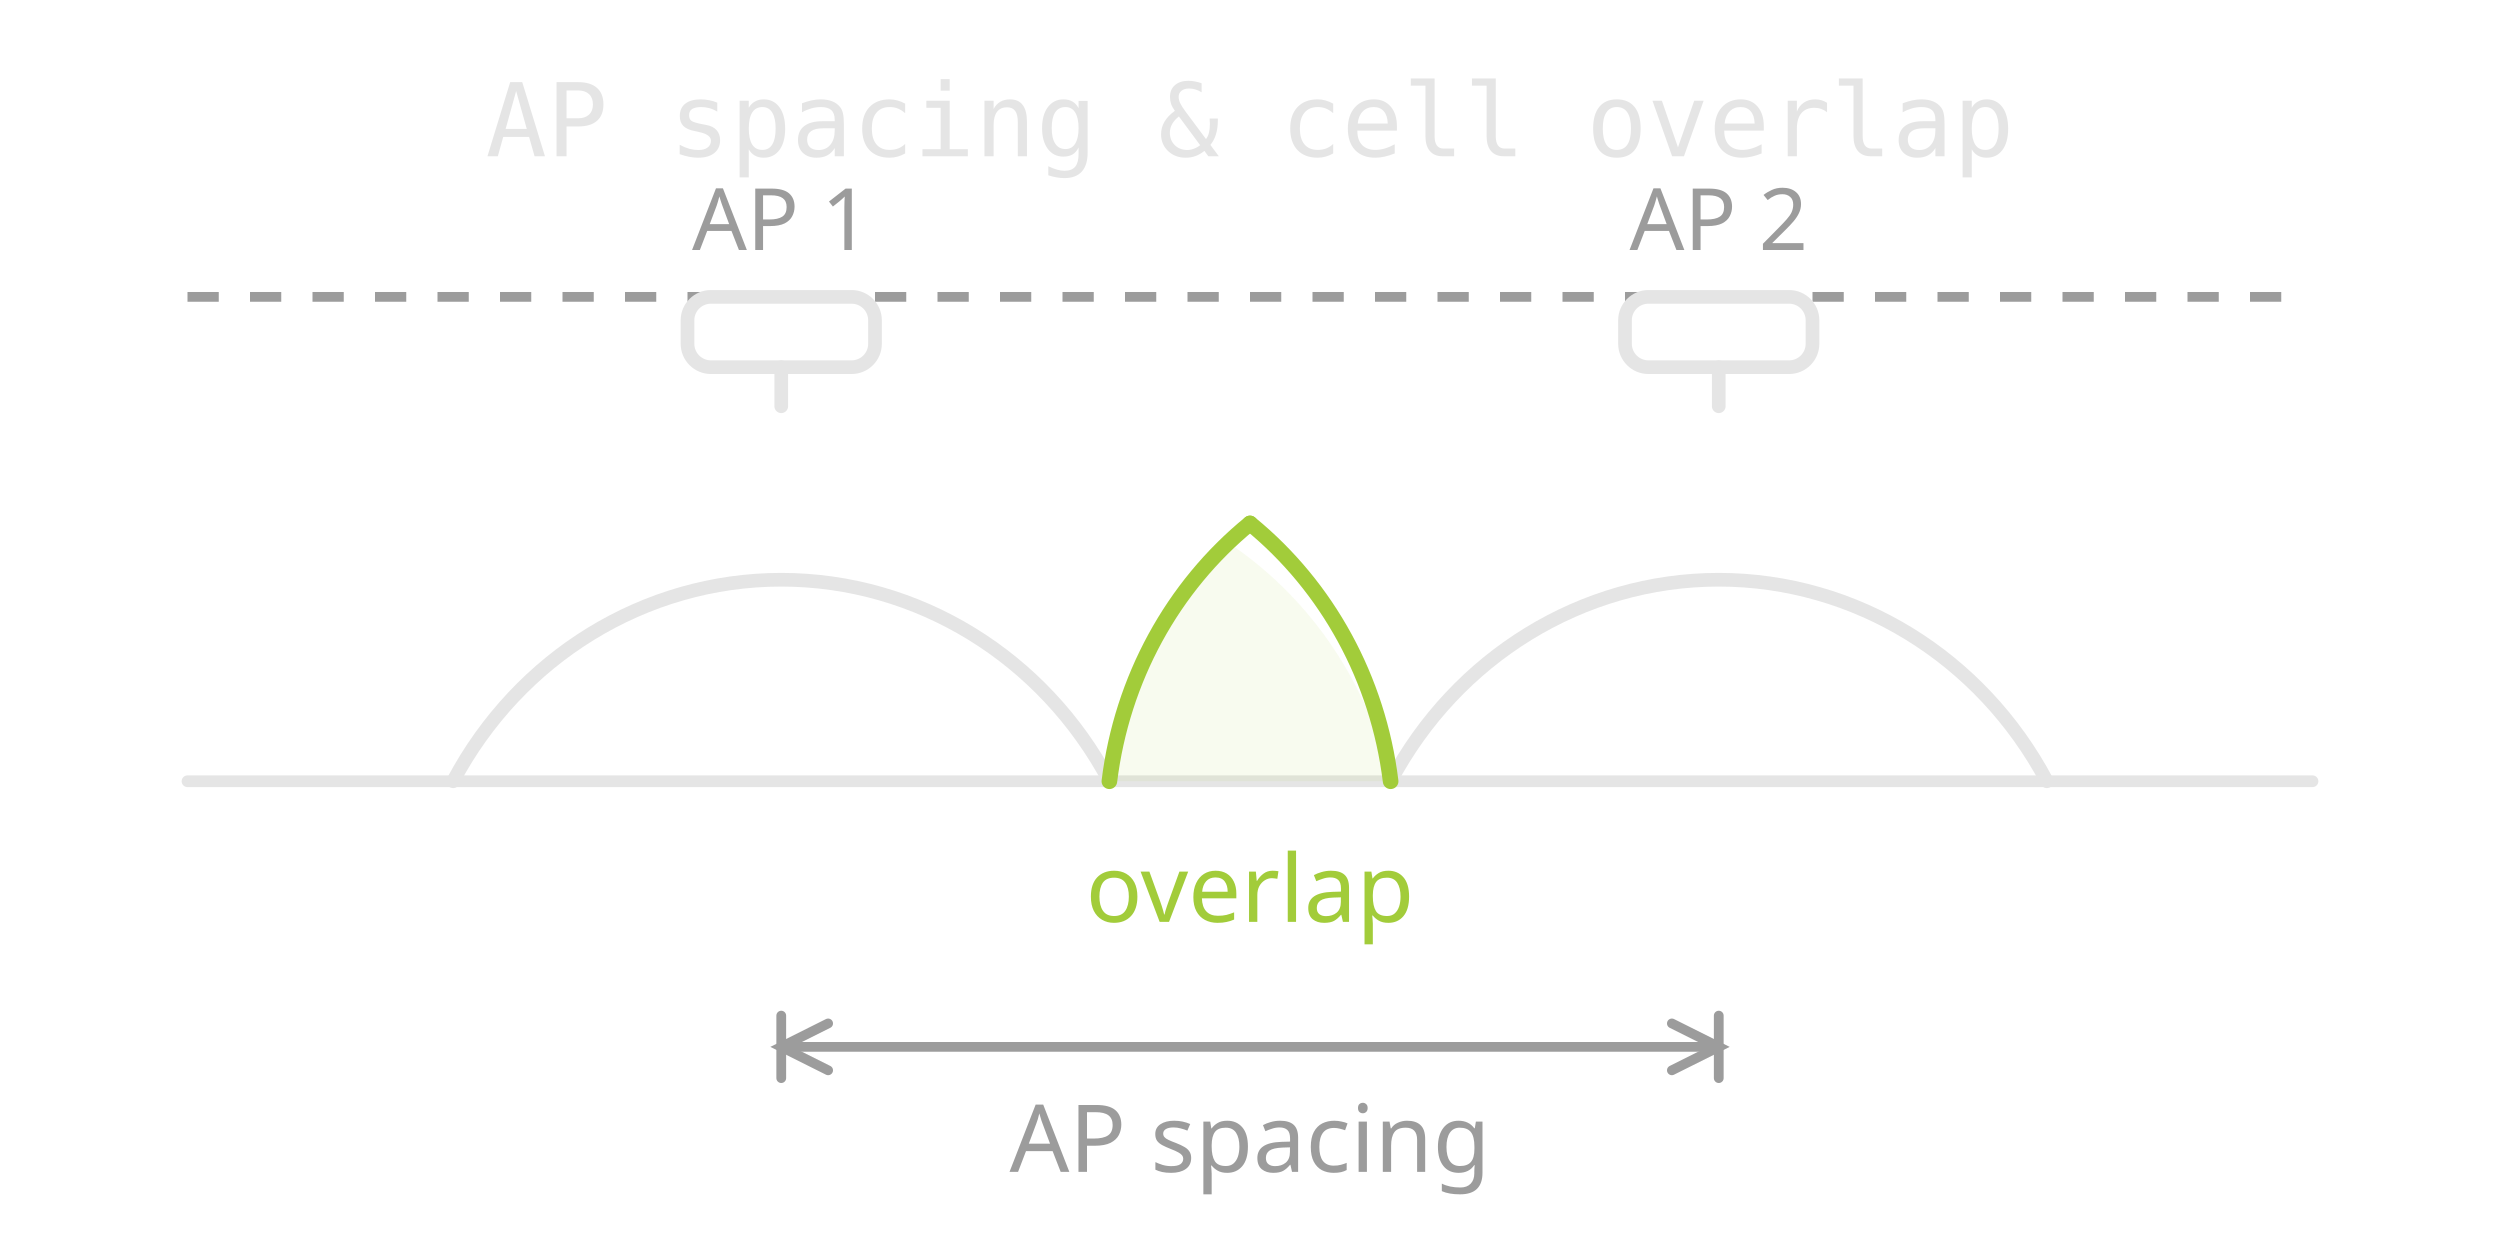
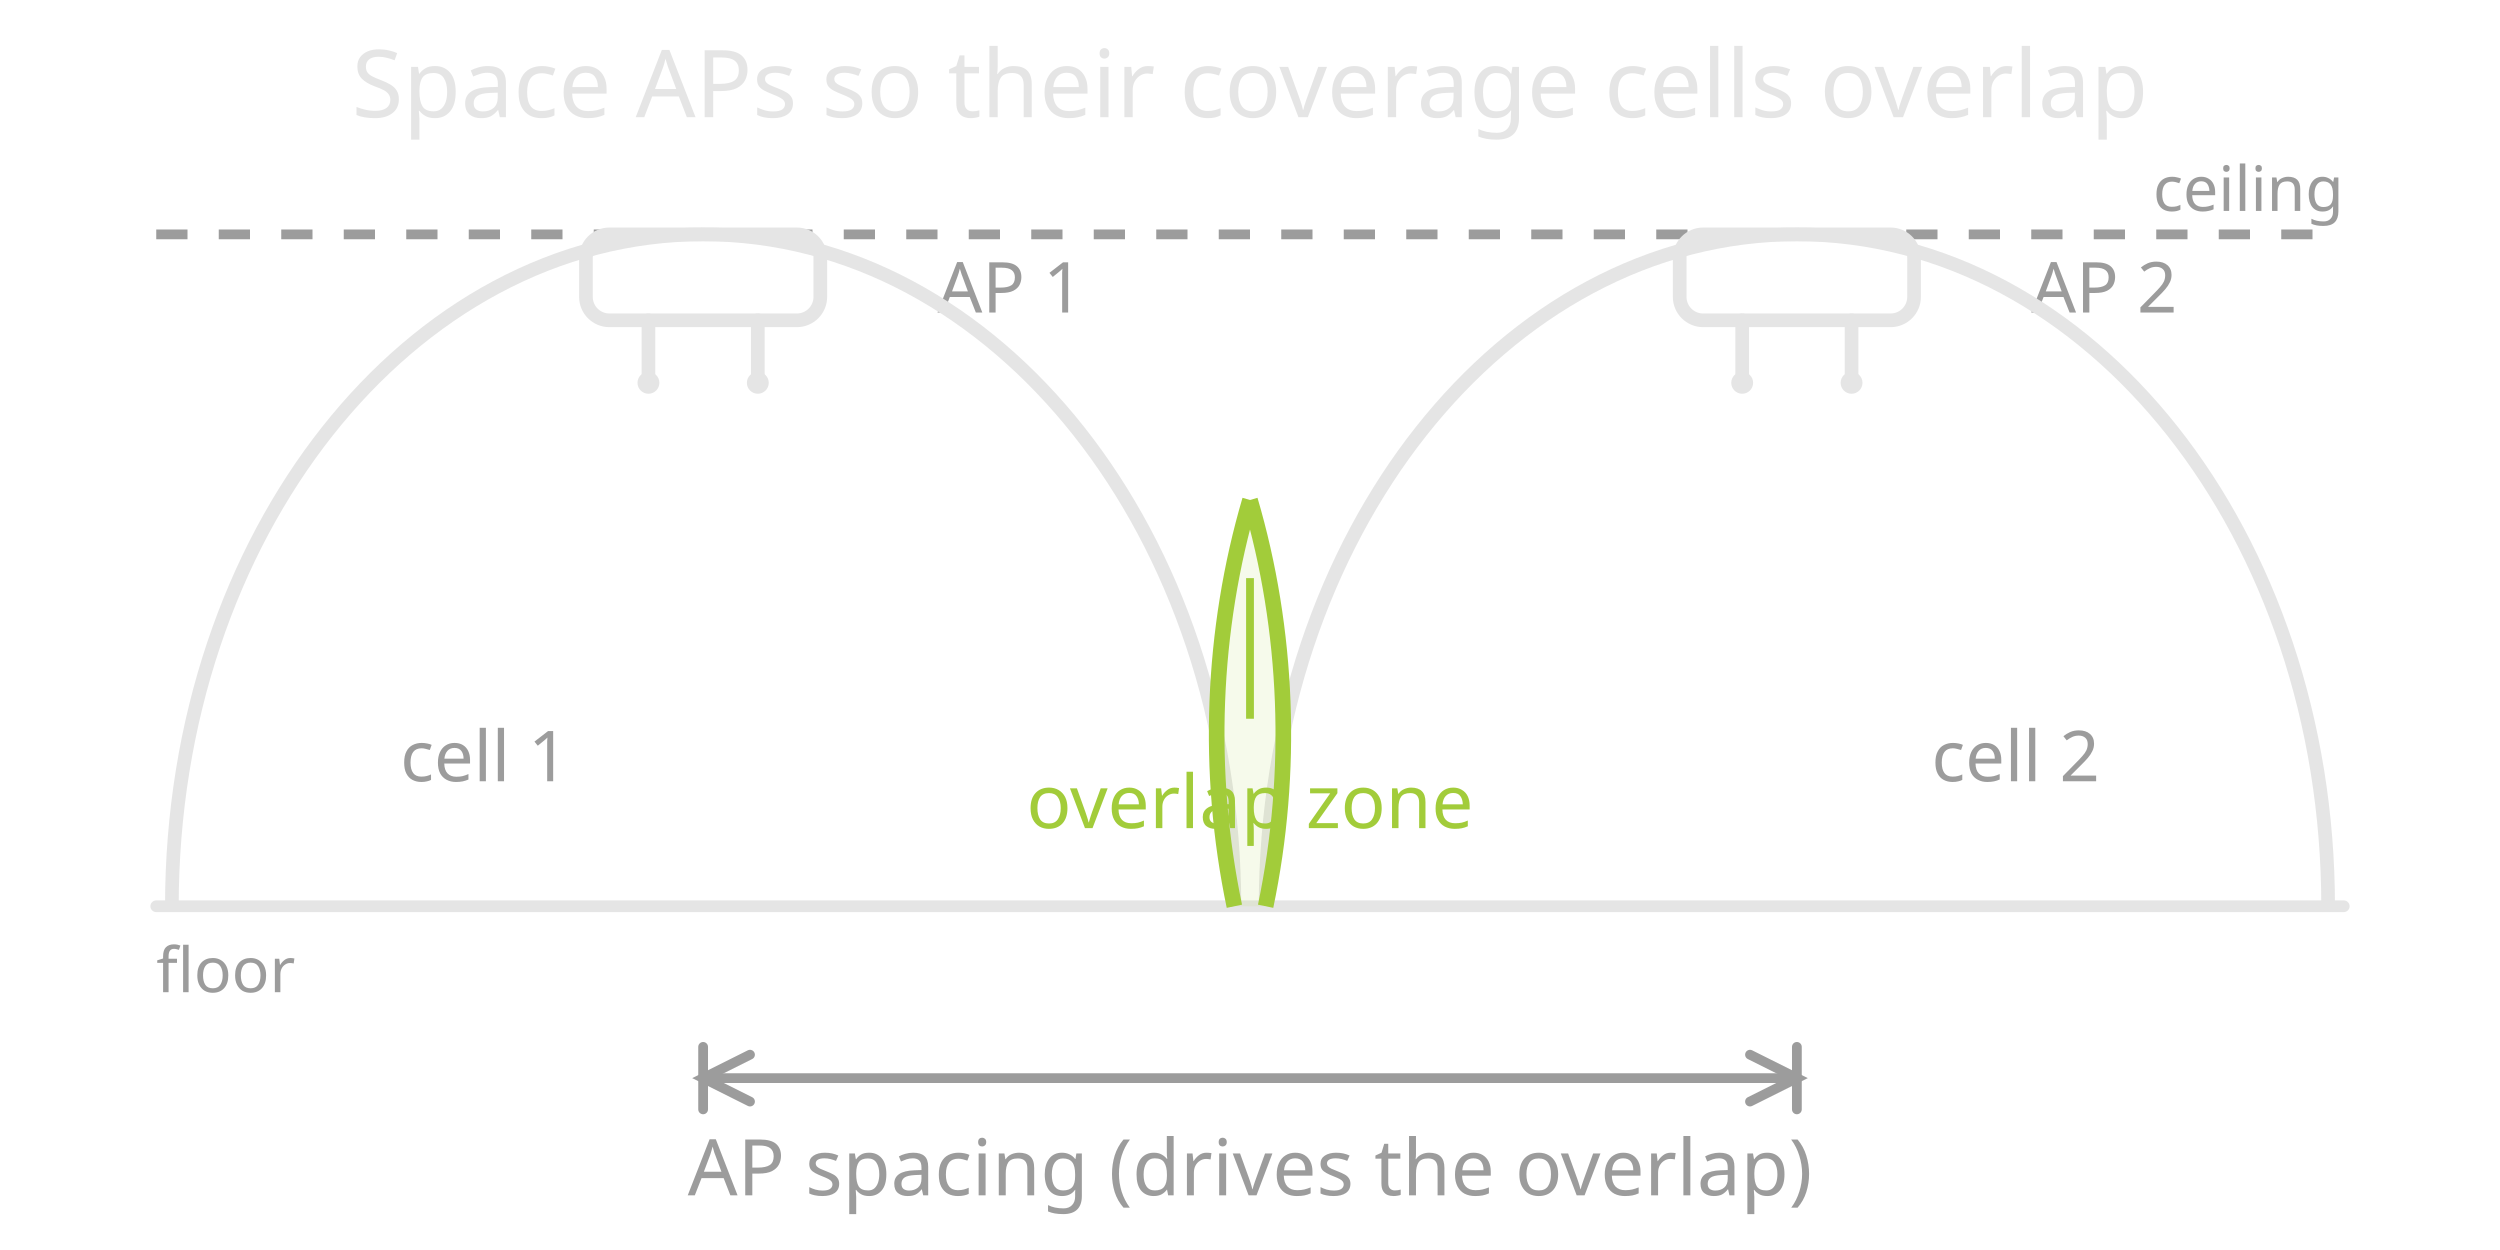
<svg xmlns="http://www.w3.org/2000/svg" viewBox="0 0 320 160" fill="none" font-family="IBM Plex Sans, sans-serif">
-   <text x="160" y="20" fill="#E5E5E5" font-size="13" font-weight="500" text-anchor="middle" font-family="DM Mono, monospace">AP spacing &amp; cell overlap</text>
-   <line x1="24" y1="38" x2="296" y2="38" stroke="#9C9C9C" stroke-width="1.25" stroke-dasharray="4 4" />
-   <g stroke="#E5E5E5" stroke-width="1.75" stroke-linecap="round" stroke-linejoin="round">
-     <rect x="88" y="38" width="24" height="9" rx="3" />
-     <line x1="100" y1="47" x2="100" y2="52" />
+   <text x="160" y="15" fill="#E5E5E5" font-size="12" font-weight="500" text-anchor="middle">Space APs so their coverage cells overlap</text>
+   <line x1="20" y1="30" x2="300" y2="30" stroke="#9C9C9C" stroke-width="1.25" stroke-dasharray="4 4" />
+   <text x="300" y="27" fill="#9C9C9C" font-size="8" text-anchor="end">ceiling</text>
+   <defs>
+     <g id="ceil-ap">
+       <rect x="-15" y="0" width="30" height="11" rx="3" stroke="#E5E5E5" stroke-width="1.75" />
+       <g stroke="#E5E5E5" stroke-width="1.75" stroke-linecap="round">
+         <line x1="-7" y1="11" x2="-7" y2="18" />
+         <line x1="7" y1="11" x2="7" y2="18" />
+       </g>
+       <circle cx="-7" cy="19" r="1.4" fill="#E5E5E5" />
+       <circle cx="7" cy="19" r="1.4" fill="#E5E5E5" />
+     </g>
+   </defs>
+   <use href="#ceil-ap" transform="translate(90,30)" />
+   <use href="#ceil-ap" transform="translate(230,30)" />
+   <text x="120" y="40" fill="#9C9C9C" font-size="9" text-anchor="start">AP 1</text>
+   <text x="260" y="40" fill="#9C9C9C" font-size="9" text-anchor="start">AP 2</text>
+   <line x1="20" y1="116" x2="300" y2="116" stroke="#E5E5E5" stroke-width="1.5" stroke-linecap="round" />
+   <text x="20" y="127" fill="#9C9C9C" font-size="8">floor</text>
+   <path d="M22 116 A68 86 0 0 1 158 116" stroke="#E5E5E5" stroke-width="1.75" fill="none" />
+   <path d="M162 116 A68 86 0 0 1 298 116" stroke="#E5E5E5" stroke-width="1.75" fill="none" />
+   <text x="62" y="100" fill="#9C9C9C" font-size="9" text-anchor="middle">cell 1</text>
+   <text x="258" y="100" fill="#9C9C9C" font-size="9" text-anchor="middle">cell 2</text>
+   <path d="M158 116 A68 86 0 0 1 160 64 A68 86 0 0 1 162 116 Z" fill="#A2CC3A" fill-opacity="0.10" />
+   <path d="M158 116 A68 86 0 0 1 160 64" stroke="#A2CC3A" stroke-width="2" fill="none" />
+   <path d="M162 116 A68 86 0 0 0 160 64" stroke="#A2CC3A" stroke-width="2" fill="none" />
+   <line x1="160" y1="92" x2="160" y2="74" stroke="#A2CC3A" stroke-width="1" />
+   <text x="160" y="106" fill="#A2CC3A" font-size="9.5" font-weight="500" text-anchor="middle">overlap zone</text>
+   <g stroke="#9C9C9C" stroke-width="1.25" stroke-linecap="round">
+     <line x1="90" y1="138" x2="230" y2="138" />
+     <path d="M90 134 L90 142 M230 134 L230 142" />
+     <path d="M96 135 L90 138 L96 141 M224 135 L230 138 L224 141" />
  </g>
-   <path d="M58 100 A48 50 0 0 1 142 100" stroke="#E5E5E5" stroke-width="1.75" stroke-linecap="round" fill="none" />
-   <g stroke="#E5E5E5" stroke-width="1.75" stroke-linecap="round" stroke-linejoin="round">
-     <rect x="208" y="38" width="24" height="9" rx="3" />
-     <line x1="220" y1="47" x2="220" y2="52" />
-   </g>
-   <path d="M178 100 A48 50 0 0 1 262 100" stroke="#E5E5E5" stroke-width="1.75" stroke-linecap="round" fill="none" />
-   <line x1="24" y1="100" x2="296" y2="100" stroke="#E5E5E5" stroke-width="1.5" stroke-linecap="round" />
-   <path d="M142 100 A48 50 0 0 1 158 70 A48 50 0 0 1 178 100 Z" fill="#A2CC3A" fill-opacity="0.08" />
-   <path d="M142 100 A48 50 0 0 1 160 67" stroke="#A2CC3A" stroke-width="2" stroke-linecap="round" fill="none" />
-   <path d="M178 100 A48 50 0 0 0 160 67" stroke="#A2CC3A" stroke-width="2" stroke-linecap="round" fill="none" />
-   <text x="160" y="118" fill="#A2CC3A" font-size="12" font-weight="500" text-anchor="middle">overlap</text>
-   <g stroke="#9C9C9C" stroke-width="1.25" stroke-linecap="round">
-     <line x1="100" y1="134" x2="220" y2="134" />
-     <path d="M100 130 L100 138 M220 130 L220 138" />
-     <path d="M106 131 L100 134 L106 137 M214 131 L220 134 L214 137" />
-   </g>
-   <text x="160" y="150" fill="#9C9C9C" font-size="12" font-weight="500" text-anchor="middle">AP spacing</text>
-   <text x="100" y="32" fill="#9C9C9C" font-size="11" font-weight="500" text-anchor="middle">AP 1</text>
-   <text x="220" y="32" fill="#9C9C9C" font-size="11" font-weight="500" text-anchor="middle">AP 2</text>
+   <text x="160" y="153" fill="#9C9C9C" font-size="10" font-weight="500" text-anchor="middle">AP spacing (drives the overlap)</text>
</svg>
